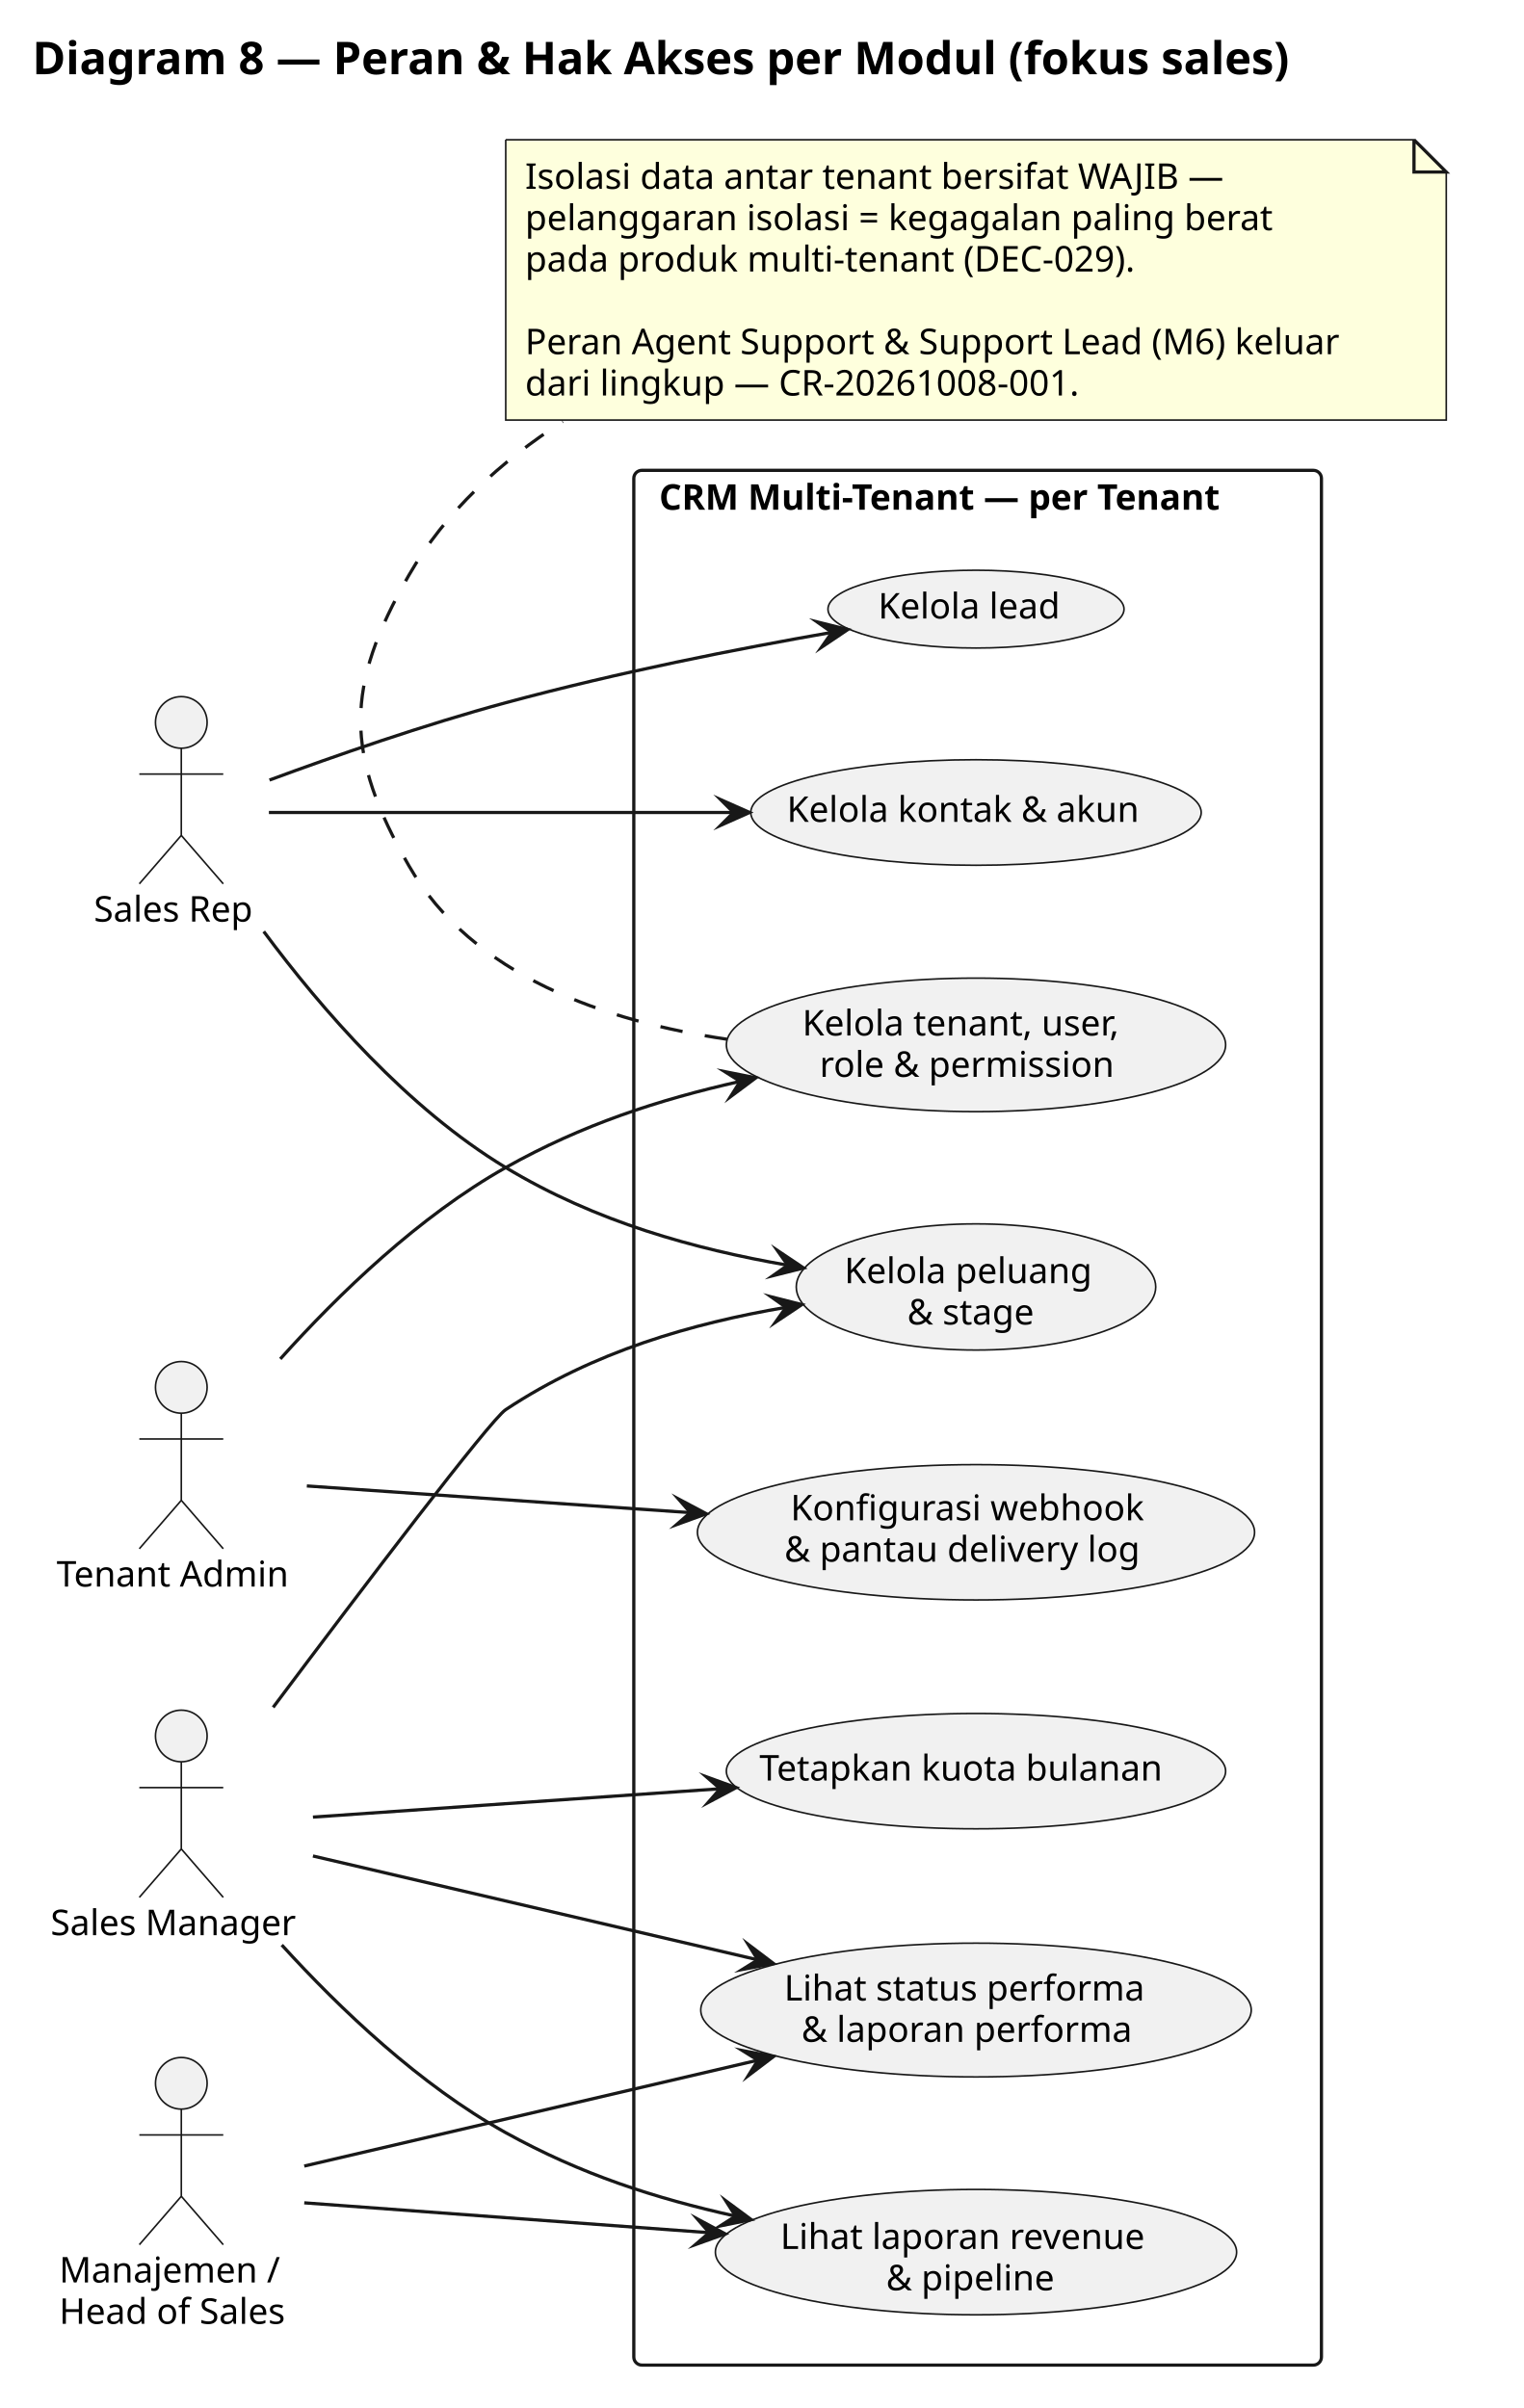
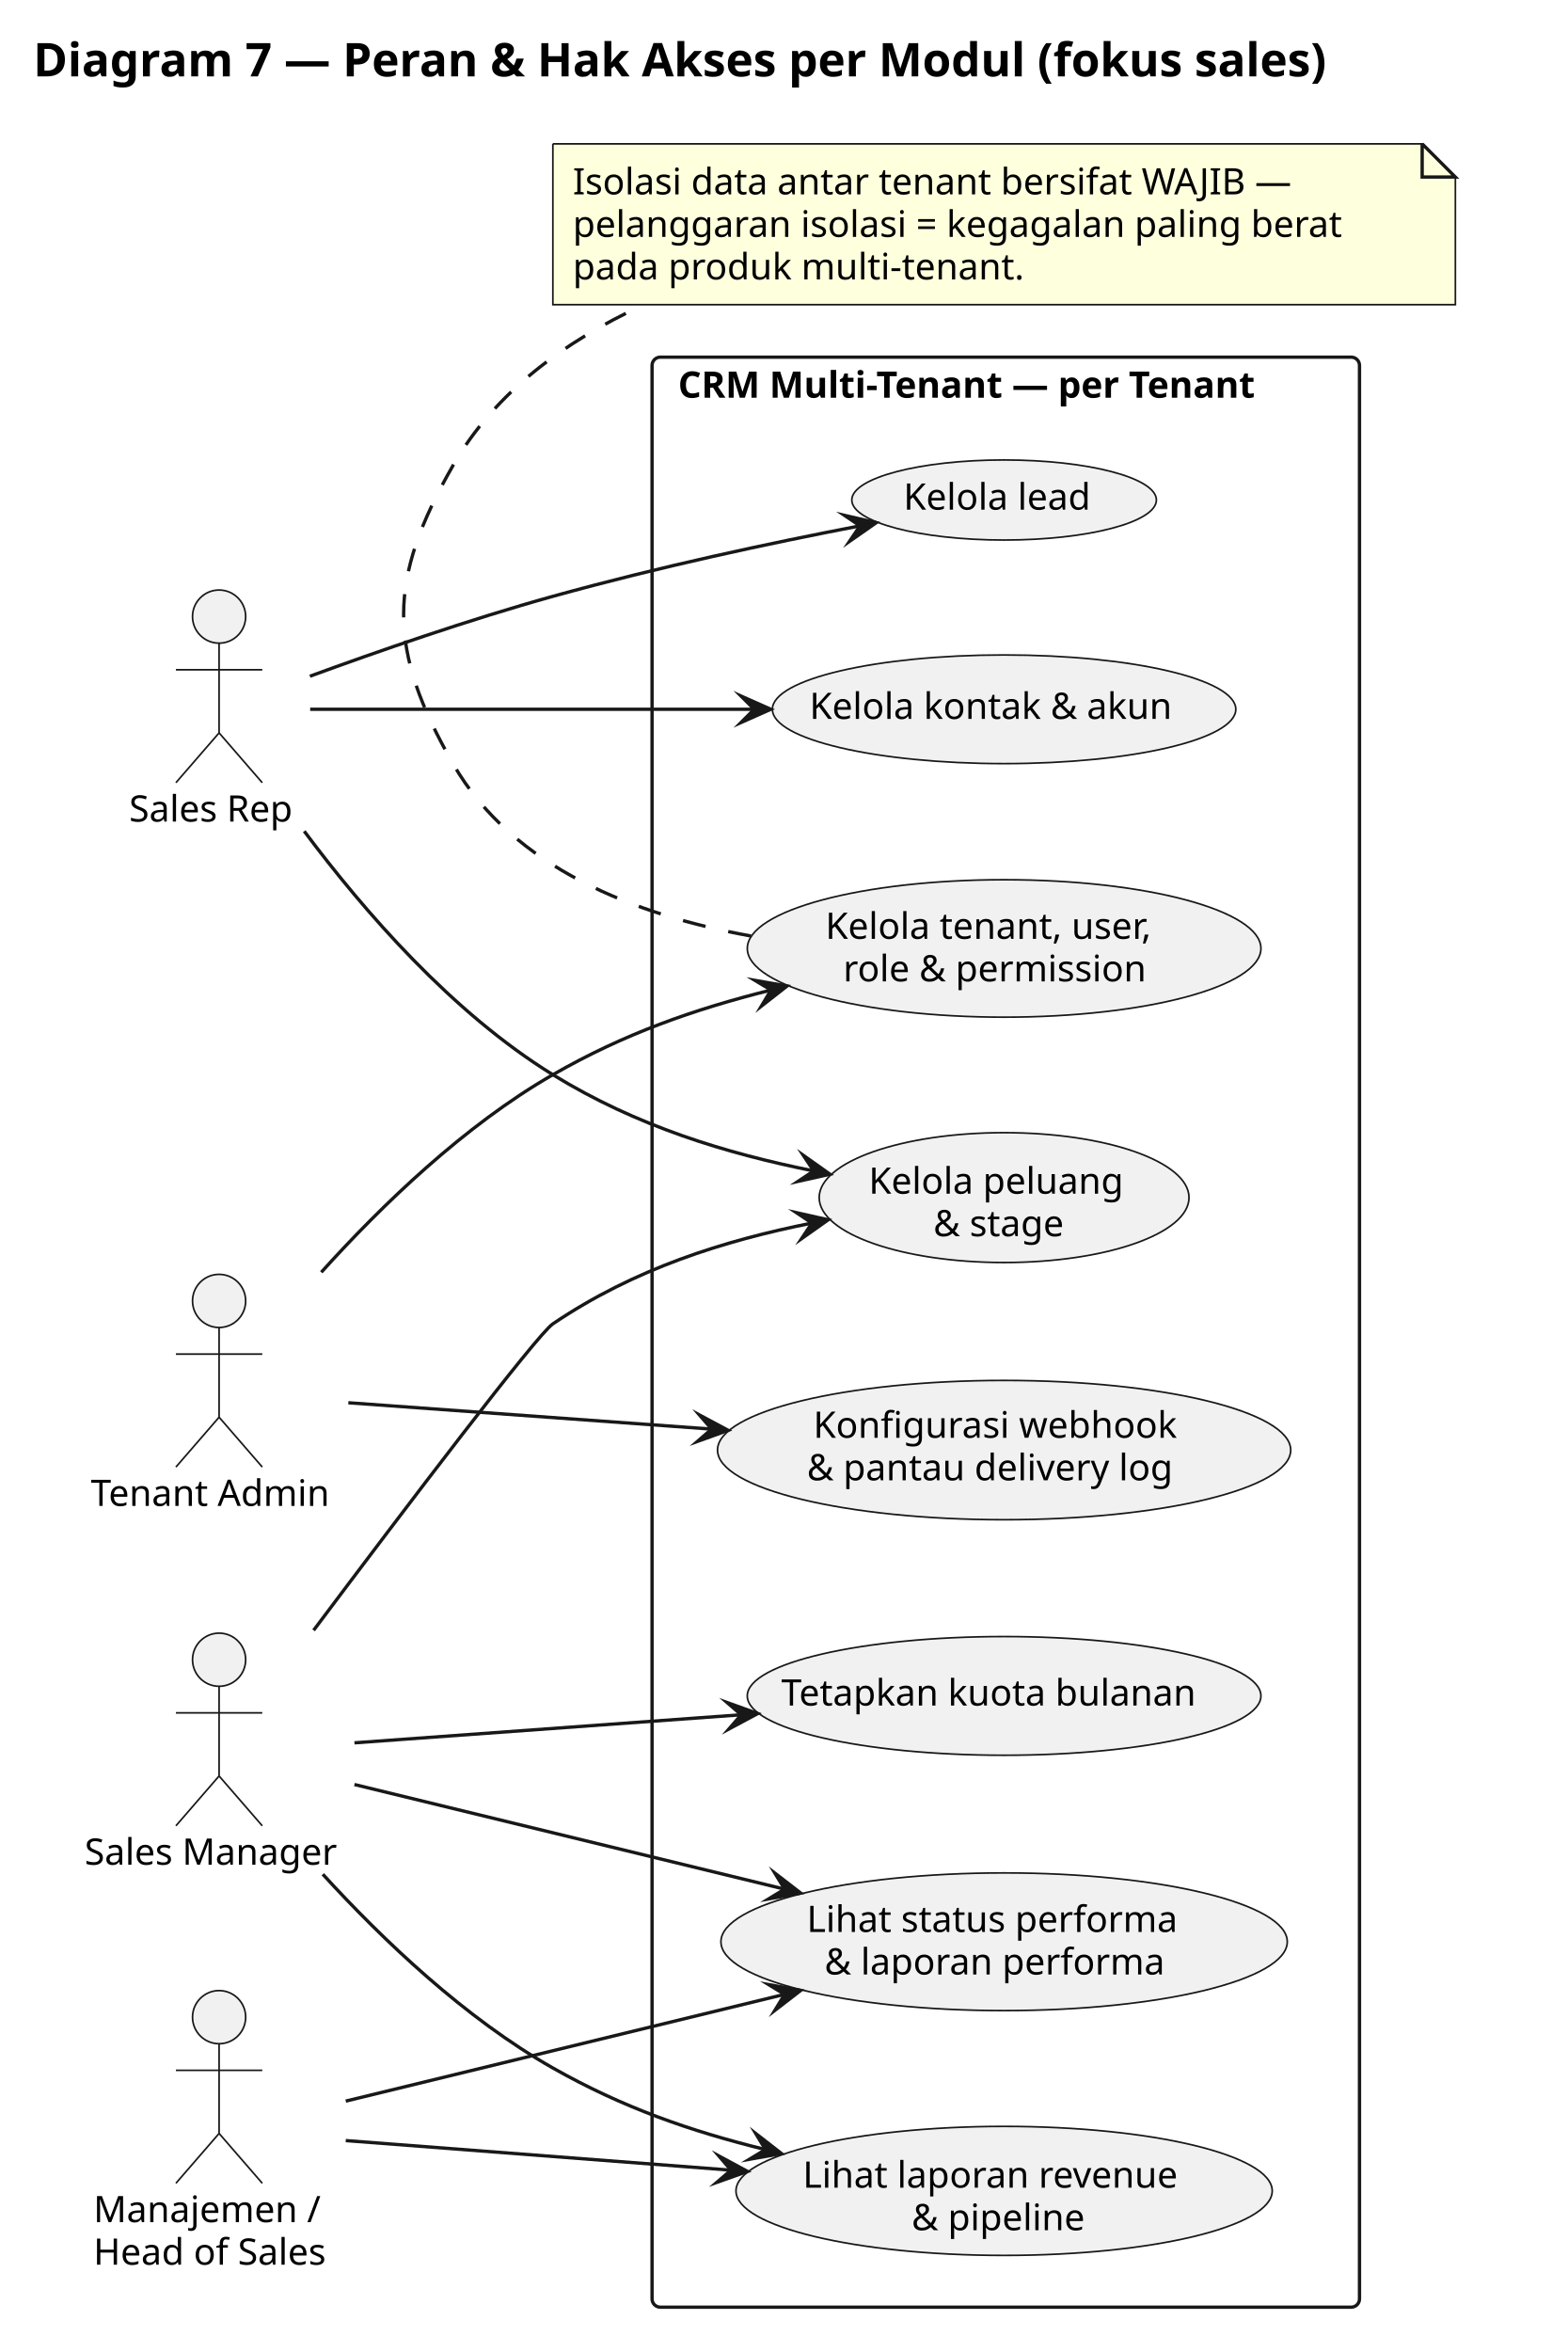
- <svg xmlns="http://www.w3.org/2000/svg" version="1.1" data-diagram-type="DESCRIPTION" style="width:472px;height:746px;background:#FFFFFF;" width="472px" height="746px" viewBox="0 0 472 746" zoomAndPan="magnify" preserveAspectRatio="none" contentStyleType="text/css">
+ <svg xmlns="http://www.w3.org/2000/svg" version="1.1" data-diagram-type="DESCRIPTION" style="width:472px;height:708px;background:#FFFFFF;" width="472px" height="708px" viewBox="0 0 472 708" zoomAndPan="magnify" preserveAspectRatio="none" contentStyleType="text/css">
  <defs />
  <g font-family="sans-serif" lengthAdjust="spacing">
    <g class="title" data-source-line="1">
-       <text x="10" y="22.995" fill="#000" font-size="14" textLength="445.655" font-weight="700">Diagram 8 — Peran &amp; Hak Akses per Modul (fokus sales)</text>
+       <text x="10" y="22.995" fill="#000" font-size="14" textLength="445.655" font-weight="700">Diagram 7 — Peran &amp; Hak Akses per Modul (fokus sales)</text>
    </g>
    <g class="cluster" data-qualified-name="CRM Multi-Tenant . per Tenant" id="ent0005" data-source-line="12">
-       <rect x="196.324" y="145.707" width="213" height="587" fill="none" style="stroke:#181818;stroke-width:1;" rx="2.5" ry="2.5" />
-       <text x="204.162" y="157.917" fill="#000" font-size="11" textLength="197.323" font-weight="700">CRM Multi-Tenant — per Tenant</text>
+       <rect x="196.319" y="107.507" width="213" height="587" fill="none" style="stroke:#181818;stroke-width:1;" rx="2.5" ry="2.5" />
+       <text x="204.157" y="119.717" fill="#000" font-size="11" textLength="197.323" font-weight="700">CRM Multi-Tenant — per Tenant</text>
    </g>
    <g class="entity" data-qualified-name="CRM Multi-Tenant . per Tenant.UC1" id="ent0006" data-source-line="13">
-       <ellipse cx="302.32" cy="188.711" rx="45.856" ry="12.054" fill="#F1F1F1" style="stroke:#181818;stroke-width:0.5;" />
-       <text x="272.016" y="191.614" fill="#000" font-size="11" textLength="60.607">Kelola lead</text>
+       <ellipse cx="302.315" cy="150.511" rx="45.856" ry="12.054" fill="#F1F1F1" style="stroke:#181818;stroke-width:0.5;" />
+       <text x="272.011" y="153.414" fill="#000" font-size="11" textLength="60.607">Kelola lead</text>
    </g>
    <g class="entity" data-qualified-name="CRM Multi-Tenant . per Tenant.UC2" id="ent0007" data-source-line="14">
-       <ellipse cx="302.319" cy="251.71" rx="69.765" ry="16.353" fill="#F1F1F1" style="stroke:#181818;stroke-width:0.5;" />
-       <text x="243.728" y="254.612" fill="#000" font-size="11" textLength="117.181">Kelola kontak &amp; akun</text>
+       <ellipse cx="302.314" cy="213.51" rx="69.765" ry="16.353" fill="#F1F1F1" style="stroke:#181818;stroke-width:0.5;" />
+       <text x="243.723" y="216.412" fill="#000" font-size="11" textLength="117.181">Kelola kontak &amp; akun</text>
    </g>
    <g class="entity" data-qualified-name="CRM Multi-Tenant . per Tenant.UC3" id="ent0008" data-source-line="15">
-       <ellipse cx="302.319" cy="398.702" rx="55.675" ry="19.545" fill="#F1F1F1" style="stroke:#181818;stroke-width:0.5;" />
-       <text x="261.552" y="397.529" fill="#000" font-size="11" textLength="81.533">Kelola peluang</text>
-       <text x="281.015" y="410.334" fill="#000" font-size="11" textLength="42.609">&amp; stage</text>
+       <ellipse cx="302.314" cy="360.502" rx="55.675" ry="19.545" fill="#F1F1F1" style="stroke:#181818;stroke-width:0.5;" />
+       <text x="261.547" y="359.329" fill="#000" font-size="11" textLength="81.533">Kelola peluang</text>
+       <text x="281.01" y="372.134" fill="#000" font-size="11" textLength="42.609">&amp; stage</text>
    </g>
    <g class="entity" data-qualified-name="CRM Multi-Tenant . per Tenant.UC4" id="ent0009" data-source-line="16">
-       <ellipse cx="302.32" cy="548.702" rx="77.326" ry="17.865" fill="#F1F1F1" style="stroke:#181818;stroke-width:0.5;" />
-       <text x="235.241" y="551.605" fill="#000" font-size="11" textLength="134.159">Tetapkan kuota bulanan</text>
+       <ellipse cx="302.315" cy="510.502" rx="77.326" ry="17.865" fill="#F1F1F1" style="stroke:#181818;stroke-width:0.5;" />
+       <text x="235.235" y="513.405" fill="#000" font-size="11" textLength="134.159">Tetapkan kuota bulanan</text>
    </g>
    <g class="entity" data-qualified-name="CRM Multi-Tenant . per Tenant.UC5" id="ent0010" data-source-line="17">
-       <ellipse cx="302.324" cy="622.711" rx="85.26" ry="20.724" fill="#F1F1F1" style="stroke:#181818;stroke-width:0.5;" />
-       <text x="242.895" y="619.761" fill="#000" font-size="11" textLength="118.857">Lihat status performa</text>
-       <text x="248.239" y="632.565" fill="#000" font-size="11" textLength="108.168">&amp; laporan performa</text>
+       <ellipse cx="302.318" cy="584.511" rx="85.26" ry="20.724" fill="#F1F1F1" style="stroke:#181818;stroke-width:0.5;" />
+       <text x="242.89" y="581.561" fill="#000" font-size="11" textLength="118.857">Lihat status performa</text>
+       <text x="248.234" y="594.365" fill="#000" font-size="11" textLength="108.168">&amp; laporan performa</text>
    </g>
    <g class="entity" data-qualified-name="CRM Multi-Tenant . per Tenant.UC6" id="ent0011" data-source-line="18">
-       <ellipse cx="302.322" cy="697.707" rx="80.729" ry="19.42" fill="#F1F1F1" style="stroke:#181818;stroke-width:0.5;" />
-       <text x="241.71" y="696.732" fill="#000" font-size="11" textLength="121.226">Lihat laporan revenue</text>
-       <text x="274.465" y="709.537" fill="#000" font-size="11" textLength="55.714">&amp; pipeline</text>
+       <ellipse cx="302.317" cy="659.507" rx="80.729" ry="19.42" fill="#F1F1F1" style="stroke:#181818;stroke-width:0.5;" />
+       <text x="241.704" y="658.532" fill="#000" font-size="11" textLength="121.226">Lihat laporan revenue</text>
+       <text x="274.46" y="671.337" fill="#000" font-size="11" textLength="55.714">&amp; pipeline</text>
    </g>
    <g class="entity" data-qualified-name="CRM Multi-Tenant . per Tenant.UC11" id="ent0012" data-source-line="19">
-       <ellipse cx="302.326" cy="323.703" rx="77.322" ry="20.686" fill="#F1F1F1" style="stroke:#181818;stroke-width:0.5;" />
-       <text x="248.515" y="320.808" fill="#000" font-size="11" textLength="107.621">Kelola tenant, user,</text>
-       <text x="253.87" y="333.613" fill="#000" font-size="11" textLength="96.911">role &amp; permission</text>
+       <ellipse cx="302.321" cy="285.503" rx="77.322" ry="20.686" fill="#F1F1F1" style="stroke:#181818;stroke-width:0.5;" />
+       <text x="248.51" y="282.608" fill="#000" font-size="11" textLength="107.621">Kelola tenant, user,</text>
+       <text x="253.865" y="295.413" fill="#000" font-size="11" textLength="96.911">role &amp; permission</text>
    </g>
    <g class="entity" data-qualified-name="CRM Multi-Tenant . per Tenant.UC12" id="ent0013" data-source-line="20">
-       <ellipse cx="302.323" cy="474.702" rx="86.289" ry="20.965" fill="#F1F1F1" style="stroke:#181818;stroke-width:0.5;" />
-       <text x="244.876" y="470.999" fill="#000" font-size="11" textLength="114.893">Konfigurasi webhook</text>
-       <text x="242.959" y="483.803" fill="#000" font-size="11" textLength="118.728">&amp; pantau delivery log</text>
+       <ellipse cx="302.318" cy="436.502" rx="86.289" ry="20.965" fill="#F1F1F1" style="stroke:#181818;stroke-width:0.5;" />
+       <text x="244.871" y="432.799" fill="#000" font-size="11" textLength="114.893">Konfigurasi webhook</text>
+       <text x="242.954" y="445.603" fill="#000" font-size="11" textLength="118.728">&amp; pantau delivery log</text>
    </g>
    <g class="entity" data-qualified-name="SR" id="ent0001" data-source-line="7">
-       <ellipse cx="56.157" cy="223.807" rx="8" ry="8" fill="#F1F1F1" style="stroke:#181818;stroke-width:0.5;" />
-       <path d="M56.157,231.807 L56.157,258.807 M43.157,239.807 L69.157,239.807 M56.157,258.807 L43.157,273.807 M56.157,258.807 L69.157,273.807" style="stroke:#181818;stroke-width:0.5;" fill="none" />
-       <text x="29.074" y="285.517" fill="#000" font-size="11" textLength="54.167">Sales Rep</text>
+       <ellipse cx="65.962" cy="185.607" rx="8" ry="8" fill="#F1F1F1" style="stroke:#181818;stroke-width:0.5;" />
+       <path d="M65.962,193.607 L65.962,220.607 M52.962,201.607 L78.962,201.607 M65.962,220.607 L52.962,235.607 M65.962,220.607 L78.962,235.607" style="stroke:#181818;stroke-width:0.5;" fill="none" />
+       <text x="38.879" y="247.317" fill="#000" font-size="11" textLength="54.167">Sales Rep</text>
    </g>
    <g class="entity" data-qualified-name="SM" id="ent0002" data-source-line="8">
-       <ellipse cx="56.159" cy="537.807" rx="8" ry="8" fill="#F1F1F1" style="stroke:#181818;stroke-width:0.5;" />
-       <path d="M56.159,545.807 L56.159,572.807 M43.159,553.807 L69.159,553.807 M56.159,572.807 L43.159,587.807 M56.159,572.807 L69.159,587.807" style="stroke:#181818;stroke-width:0.5;" fill="none" />
-       <text x="15.664" y="599.517" fill="#000" font-size="11" textLength="80.991">Sales Manager</text>
+       <ellipse cx="65.964" cy="499.607" rx="8" ry="8" fill="#F1F1F1" style="stroke:#181818;stroke-width:0.5;" />
+       <path d="M65.964,507.607 L65.964,534.607 M52.964,515.607 L78.964,515.607 M65.964,534.607 L52.964,549.607 M65.964,534.607 L78.964,549.607" style="stroke:#181818;stroke-width:0.5;" fill="none" />
+       <text x="25.469" y="561.317" fill="#000" font-size="11" textLength="80.991">Sales Manager</text>
    </g>
    <g class="entity" data-qualified-name="TA" id="ent0003" data-source-line="9">
-       <ellipse cx="56.159" cy="429.807" rx="8" ry="8" fill="#F1F1F1" style="stroke:#181818;stroke-width:0.5;" />
-       <path d="M56.159,437.807 L56.159,464.807 M43.159,445.807 L69.159,445.807 M56.159,464.807 L43.159,479.807 M56.159,464.807 L69.159,479.807" style="stroke:#181818;stroke-width:0.5;" fill="none" />
-       <text x="17.544" y="491.517" fill="#000" font-size="11" textLength="77.231">Tenant Admin</text>
+       <ellipse cx="65.964" cy="391.607" rx="8" ry="8" fill="#F1F1F1" style="stroke:#181818;stroke-width:0.5;" />
+       <path d="M65.964,399.607 L65.964,426.607 M52.964,407.607 L78.964,407.607 M65.964,426.607 L52.964,441.607 M65.964,426.607 L78.964,441.607" style="stroke:#181818;stroke-width:0.5;" fill="none" />
+       <text x="27.349" y="453.317" fill="#000" font-size="11" textLength="77.231">Tenant Admin</text>
    </g>
    <g class="entity" data-qualified-name="MG" id="ent0004" data-source-line="10">
-       <ellipse cx="56.162" cy="645.407" rx="8" ry="8" fill="#F1F1F1" style="stroke:#181818;stroke-width:0.5;" />
-       <path d="M56.162,653.407 L56.162,680.407 M43.162,661.407 L69.162,661.407 M56.162,680.407 L43.162,695.407 M56.162,680.407 L69.162,695.407" style="stroke:#181818;stroke-width:0.5;" fill="none" />
-       <text x="18.344" y="707.117" fill="#000" font-size="11" textLength="71.425">Manajemen /</text>
-       <text x="18.344" y="719.922" fill="#000" font-size="11" textLength="75.636">Head of Sales</text>
+       <ellipse cx="65.966" cy="607.207" rx="8" ry="8" fill="#F1F1F1" style="stroke:#181818;stroke-width:0.5;" />
+       <path d="M65.966,615.207 L65.966,642.207 M52.966,623.207 L78.966,623.207 M65.966,642.207 L52.966,657.207 M65.966,642.207 L78.966,657.207" style="stroke:#181818;stroke-width:0.5;" fill="none" />
+       <text x="28.149" y="668.917" fill="#000" font-size="11" textLength="71.425">Manajemen /</text>
+       <text x="28.149" y="681.722" fill="#000" font-size="11" textLength="75.636">Head of Sales</text>
    </g>
    <g class="entity" data-qualified-name="GMN25" id="ent0026" data-source-line="39">
-       <path d="M156.654,43.297 L156.654,130.125 L447.992,130.125 L447.992,53.297 L437.992,43.297 L156.654,43.297" style="stroke:#181818;stroke-width:0.5;" fill="#FEFFDD" />
-       <path d="M437.992,43.297 L437.992,53.297 L447.992,53.297 L437.992,43.297" style="stroke:#181818;stroke-width:1;" fill="#FEFFDD" />
-       <text x="162.654" y="58.507" fill="#000" font-size="11" textLength="230.833">Isolasi data antar tenant bersifat WAJIB —</text>
-       <text x="162.654" y="71.312" fill="#000" font-size="11" textLength="250.728">pelanggaran isolasi = kegagalan paling berat</text>
-       <text x="162.654" y="84.117" fill="#000" font-size="11" textLength="204.8">pada produk multi-tenant (DEC-029).</text>
-       <text x="162.654" y="96.921" fill="#000" font-size="11"> </text>
-       <text x="162.654" y="109.726" fill="#000" font-size="11" textLength="270.338">Peran Agent Support &amp; Support Lead (M6) keluar</text>
-       <text x="162.654" y="122.531" fill="#000" font-size="11" textLength="186.925">dari lingkup — CR-20261008-001.</text>
+       <path d="M166.459,43.297 L166.459,91.711 L438.187,91.711 L438.187,53.297 L428.187,43.297 L166.459,43.297" style="stroke:#181818;stroke-width:0.5;" fill="#FEFFDD" />
+       <path d="M428.187,43.297 L428.187,53.297 L438.187,53.297 L428.187,43.297" style="stroke:#181818;stroke-width:1;" fill="#FEFFDD" />
+       <text x="172.459" y="58.507" fill="#000" font-size="11" textLength="230.833">Isolasi data antar tenant bersifat WAJIB —</text>
+       <text x="172.459" y="71.312" fill="#000" font-size="11" textLength="250.728">pelanggaran isolasi = kegagalan paling berat</text>
+       <text x="172.459" y="84.117" fill="#000" font-size="11" textLength="144.654">pada produk multi-tenant.</text>
    </g>
    <g class="link" data-entity-1="ent0001" data-entity-2="ent0006" id="lnk14" data-source-line="23" data-link-type="dependency">
-       <path d="M83.474,241.657 C103.364,234.317 131.454,224.507 156.654,217.707 C192.144,208.127 228.379,201.04 257.699,195.9" style="stroke:#181818;stroke-width:1;" fill="none" id="SR-to-UC1" />
-       <polygon points="262.624,195.037,253.068,192.651,257.699,195.9,254.45,200.531,262.624,195.037" fill="#181818" style="stroke:#181818;stroke-width:1;stroke-linejoin:miter;stroke-miterlimit:10;" />
+       <path d="M93.309,203.557 C113.209,196.277 141.309,186.487 166.459,179.507 C198.999,170.487 231.699,163.544 258.919,158.294" style="stroke:#181818;stroke-width:1;" fill="none" id="SR-to-UC1" />
+       <polygon points="263.829,157.347,254.234,155.124,258.919,158.294,255.749,162.979,263.829,157.347" fill="#181818" style="stroke:#181818;stroke-width:1;stroke-linejoin:miter;stroke-miterlimit:10;" />
    </g>
    <g class="link" data-entity-1="ent0001" data-entity-2="ent0007" id="lnk15" data-source-line="24" data-link-type="dependency">
-       <path d="M83.294,251.707 C118.534,251.707 177.604,251.707 227.204,251.707" style="stroke:#181818;stroke-width:1;" fill="none" id="SR-to-UC2" />
-       <polygon points="232.204,251.707,223.204,247.707,227.204,251.707,223.204,255.707,232.204,251.707" fill="#181818" style="stroke:#181818;stroke-width:1;stroke-linejoin:miter;stroke-miterlimit:10;" />
+       <path d="M93.389,213.507 C126.789,213.507 180.529,213.507 227.079,213.507" style="stroke:#181818;stroke-width:1;" fill="none" id="SR-to-UC2" />
+       <polygon points="232.079,213.507,223.079,209.507,227.079,213.507,223.079,217.507,232.079,213.507" fill="#181818" style="stroke:#181818;stroke-width:1;stroke-linejoin:miter;stroke-miterlimit:10;" />
    </g>
    <g class="link" data-entity-1="ent0001" data-entity-2="ent0008" id="lnk16" data-source-line="25" data-link-type="dependency">
-       <path d="M81.694,288.577 C99.694,312.817 126.234,343.347 156.654,361.707 C184.624,378.587 215.178,386.949 244.008,391.969" style="stroke:#181818;stroke-width:1;" fill="none" id="SR-to-UC3" />
-       <polygon points="248.934,392.827,240.753,387.342,244.008,391.969,239.381,395.224,248.934,392.827" fill="#181818" style="stroke:#181818;stroke-width:1;stroke-linejoin:miter;stroke-miterlimit:10;" />
+       <path d="M91.599,250.207 C109.649,274.377 136.199,304.887 166.459,323.507 C191.689,339.027 218.597,347.171 244.987,352.481" style="stroke:#181818;stroke-width:1;" fill="none" id="SR-to-UC3" />
+       <polygon points="249.889,353.467,241.854,347.77,244.987,352.481,240.276,355.613,249.889,353.467" fill="#181818" style="stroke:#181818;stroke-width:1;stroke-linejoin:miter;stroke-miterlimit:10;" />
    </g>
    <g class="link" data-entity-1="ent0002" data-entity-2="ent0008" id="lnk17" data-source-line="27" data-link-type="dependency">
-       <path d="M84.604,528.937 C112.344,491.947 151.824,439.907 156.654,436.707 C183.924,418.627 214.476,409.982 243.466,405.012" style="stroke:#181818;stroke-width:1;" fill="none" id="SM-to-UC3" />
-       <polygon points="248.394,404.167,238.847,401.745,243.466,405.012,240.199,409.63,248.394,404.167" fill="#181818" style="stroke:#181818;stroke-width:1;stroke-linejoin:miter;stroke-miterlimit:10;" />
+       <path d="M94.419,490.757 C122.169,453.777 161.659,401.757 166.459,398.507 C191.049,381.887 217.925,373.466 244.465,368.166" style="stroke:#181818;stroke-width:1;" fill="none" id="SM-to-UC3" />
+       <polygon points="249.369,367.187,239.76,365.027,244.465,368.166,241.326,372.872,249.369,367.187" fill="#181818" style="stroke:#181818;stroke-width:1;stroke-linejoin:miter;stroke-miterlimit:10;" />
    </g>
    <g class="link" data-entity-1="ent0002" data-entity-2="ent0009" id="lnk18" data-source-line="28" data-link-type="dependency">
-       <path d="M96.934,562.937 C132.334,560.477 180.036,557.155 223.056,554.155" style="stroke:#181818;stroke-width:1;" fill="none" id="SM-to-UC4" />
-       <polygon points="228.044,553.807,218.787,550.443,223.056,554.155,219.344,558.423,228.044,553.807" fill="#181818" style="stroke:#181818;stroke-width:1;stroke-linejoin:miter;stroke-miterlimit:10;" />
+       <path d="M106.719,524.627 C139.889,522.217 183.052,519.089 223.162,516.179" style="stroke:#181818;stroke-width:1;" fill="none" id="SM-to-UC4" />
+       <polygon points="228.149,515.817,218.883,512.479,223.162,516.179,219.462,520.458,228.149,515.817" fill="#181818" style="stroke:#181818;stroke-width:1;stroke-linejoin:miter;stroke-miterlimit:10;" />
    </g>
    <g class="link" data-entity-1="ent0002" data-entity-2="ent0010" id="lnk19" data-source-line="29" data-link-type="dependency">
-       <path d="M96.934,574.987 C135.584,584.017 189.955,596.711 234.735,607.161" style="stroke:#181818;stroke-width:1;" fill="none" id="SM-to-UC5" />
-       <polygon points="239.604,608.297,231.748,602.356,234.735,607.161,229.93,610.147,239.604,608.297" fill="#181818" style="stroke:#181818;stroke-width:1;stroke-linejoin:miter;stroke-miterlimit:10;" />
+       <path d="M106.719,537.177 C143.549,546.137 193.98,558.395 236.23,568.675" style="stroke:#181818;stroke-width:1;" fill="none" id="SM-to-UC5" />
+       <polygon points="241.089,569.857,233.289,563.843,236.23,568.675,231.398,571.616,241.089,569.857" fill="#181818" style="stroke:#181818;stroke-width:1;stroke-linejoin:miter;stroke-miterlimit:10;" />
    </g>
    <g class="link" data-entity-1="ent0002" data-entity-2="ent0011" id="lnk20" data-source-line="30" data-link-type="dependency">
-       <path d="M87.284,602.557 C105.434,622.497 130.134,645.997 156.654,660.707 C179.894,673.597 202.832,681.014 227.842,686.564" style="stroke:#181818;stroke-width:1;" fill="none" id="SM-to-UC6" />
-       <polygon points="232.724,687.647,224.804,681.792,227.842,686.564,223.071,689.602,232.724,687.647" fill="#181818" style="stroke:#181818;stroke-width:1;stroke-linejoin:miter;stroke-miterlimit:10;" />
+       <path d="M97.189,564.187 C115.369,584.067 140.059,607.567 166.459,622.507 C187.479,634.407 207.684,641.449 230.454,647.069" style="stroke:#181818;stroke-width:1;" fill="none" id="SM-to-UC6" />
+       <polygon points="235.309,648.267,227.529,642.227,230.454,647.069,225.612,649.994,235.309,648.267" fill="#181818" style="stroke:#181818;stroke-width:1;stroke-linejoin:miter;stroke-miterlimit:10;" />
    </g>
    <g class="link" data-entity-1="ent0004" data-entity-2="ent0011" id="lnk21" data-source-line="32" data-link-type="dependency">
-       <path d="M94.244,682.437 C128.724,684.987 176.187,688.479 219.677,691.689" style="stroke:#181818;stroke-width:1;" fill="none" id="MG-to-UC6" />
-       <polygon points="224.664,692.057,215.983,687.405,219.677,691.689,215.394,695.384,224.664,692.057" fill="#181818" style="stroke:#181818;stroke-width:1;stroke-linejoin:miter;stroke-miterlimit:10;" />
+       <path d="M104.099,644.357 C136.499,646.847 179.543,650.155 220.093,653.265" style="stroke:#181818;stroke-width:1;" fill="none" id="MG-to-UC6" />
+       <polygon points="225.079,653.647,216.411,648.97,220.093,653.265,215.799,656.947,225.079,653.647" fill="#181818" style="stroke:#181818;stroke-width:1;stroke-linejoin:miter;stroke-miterlimit:10;" />
    </g>
    <g class="link" data-entity-1="ent0004" data-entity-2="ent0010" id="lnk22" data-source-line="33" data-link-type="dependency">
-       <path d="M94.244,671.047 C132.794,662.047 188.935,648.944 234.765,638.244" style="stroke:#181818;stroke-width:1;" fill="none" id="MG-to-UC5" />
-       <polygon points="239.634,637.107,229.96,635.258,234.765,638.244,231.779,643.048,239.634,637.107" fill="#181818" style="stroke:#181818;stroke-width:1;stroke-linejoin:miter;stroke-miterlimit:10;" />
+       <path d="M104.099,632.477 C140.879,623.527 192.97,610.858 236.23,600.338" style="stroke:#181818;stroke-width:1;" fill="none" id="MG-to-UC5" />
+       <polygon points="241.089,599.157,231.398,597.397,236.23,600.338,233.289,605.17,241.089,599.157" fill="#181818" style="stroke:#181818;stroke-width:1;stroke-linejoin:miter;stroke-miterlimit:10;" />
    </g>
    <g class="link" data-entity-1="ent0003" data-entity-2="ent0012" id="lnk23" data-source-line="35" data-link-type="dependency">
-       <path d="M86.824,420.997 C105.004,400.767 129.874,376.767 156.654,361.707 C180.314,348.407 203.876,340.738 229.266,335.008" style="stroke:#181818;stroke-width:1;" fill="none" id="TA-to-UC11" />
-       <polygon points="234.144,333.907,224.484,331.986,229.266,335.008,226.245,339.79,234.144,333.907" fill="#181818" style="stroke:#181818;stroke-width:1;stroke-linejoin:miter;stroke-miterlimit:10;" />
+       <path d="M96.729,382.977 C114.939,362.807 139.809,338.807 166.459,323.507 C187.979,311.157 208.908,303.83 232.138,298.02" style="stroke:#181818;stroke-width:1;" fill="none" id="TA-to-UC11" />
+       <polygon points="236.989,296.807,227.287,295.11,232.138,298.02,229.228,302.871,236.989,296.807" fill="#181818" style="stroke:#181818;stroke-width:1;stroke-linejoin:miter;stroke-miterlimit:10;" />
    </g>
    <g class="link" data-entity-1="ent0003" data-entity-2="ent0013" id="lnk24" data-source-line="36" data-link-type="dependency">
-       <path d="M95.044,460.347 C127.994,462.637 171.916,465.699 213.836,468.619" style="stroke:#181818;stroke-width:1;" fill="none" id="TA-to-UC12" />
-       <polygon points="218.824,468.967,210.123,464.351,213.836,468.619,209.567,472.332,218.824,468.967" fill="#181818" style="stroke:#181818;stroke-width:1;stroke-linejoin:miter;stroke-miterlimit:10;" />
+       <path d="M104.879,422.257 C135.709,424.497 175.342,427.364 214.262,430.194" style="stroke:#181818;stroke-width:1;" fill="none" id="TA-to-UC12" />
+       <polygon points="219.249,430.557,210.562,425.915,214.262,430.194,209.982,433.894,219.249,430.557" fill="#181818" style="stroke:#181818;stroke-width:1;stroke-linejoin:miter;stroke-miterlimit:10;" />
    </g>
    <g class="link" data-entity-1="ent0012" data-entity-2="ent0026" id="lnk27" data-source-line="39" data-link-type="association">
-       <path d="M225.214,321.957 C187.564,316.467 146.244,302.317 126.654,268.207 C106.734,233.517 106.734,212.897 126.654,178.207 C137.954,158.527 155.114,142.917 174.344,130.577" style="stroke:#181818;stroke-width:1;stroke-dasharray:7,7;" fill="none" id="UC11-GMN25" />
+       <path d="M226.119,281.757 C191.559,275.537 154.459,261.337 136.459,230.007 C116.539,195.317 116.539,174.697 136.459,140.007 C149.059,118.067 170.139,102.757 193.109,92.077" style="stroke:#181818;stroke-width:1;stroke-dasharray:7,7;" fill="none" id="UC11-GMN25" />
    </g>
  </g>
</svg>
